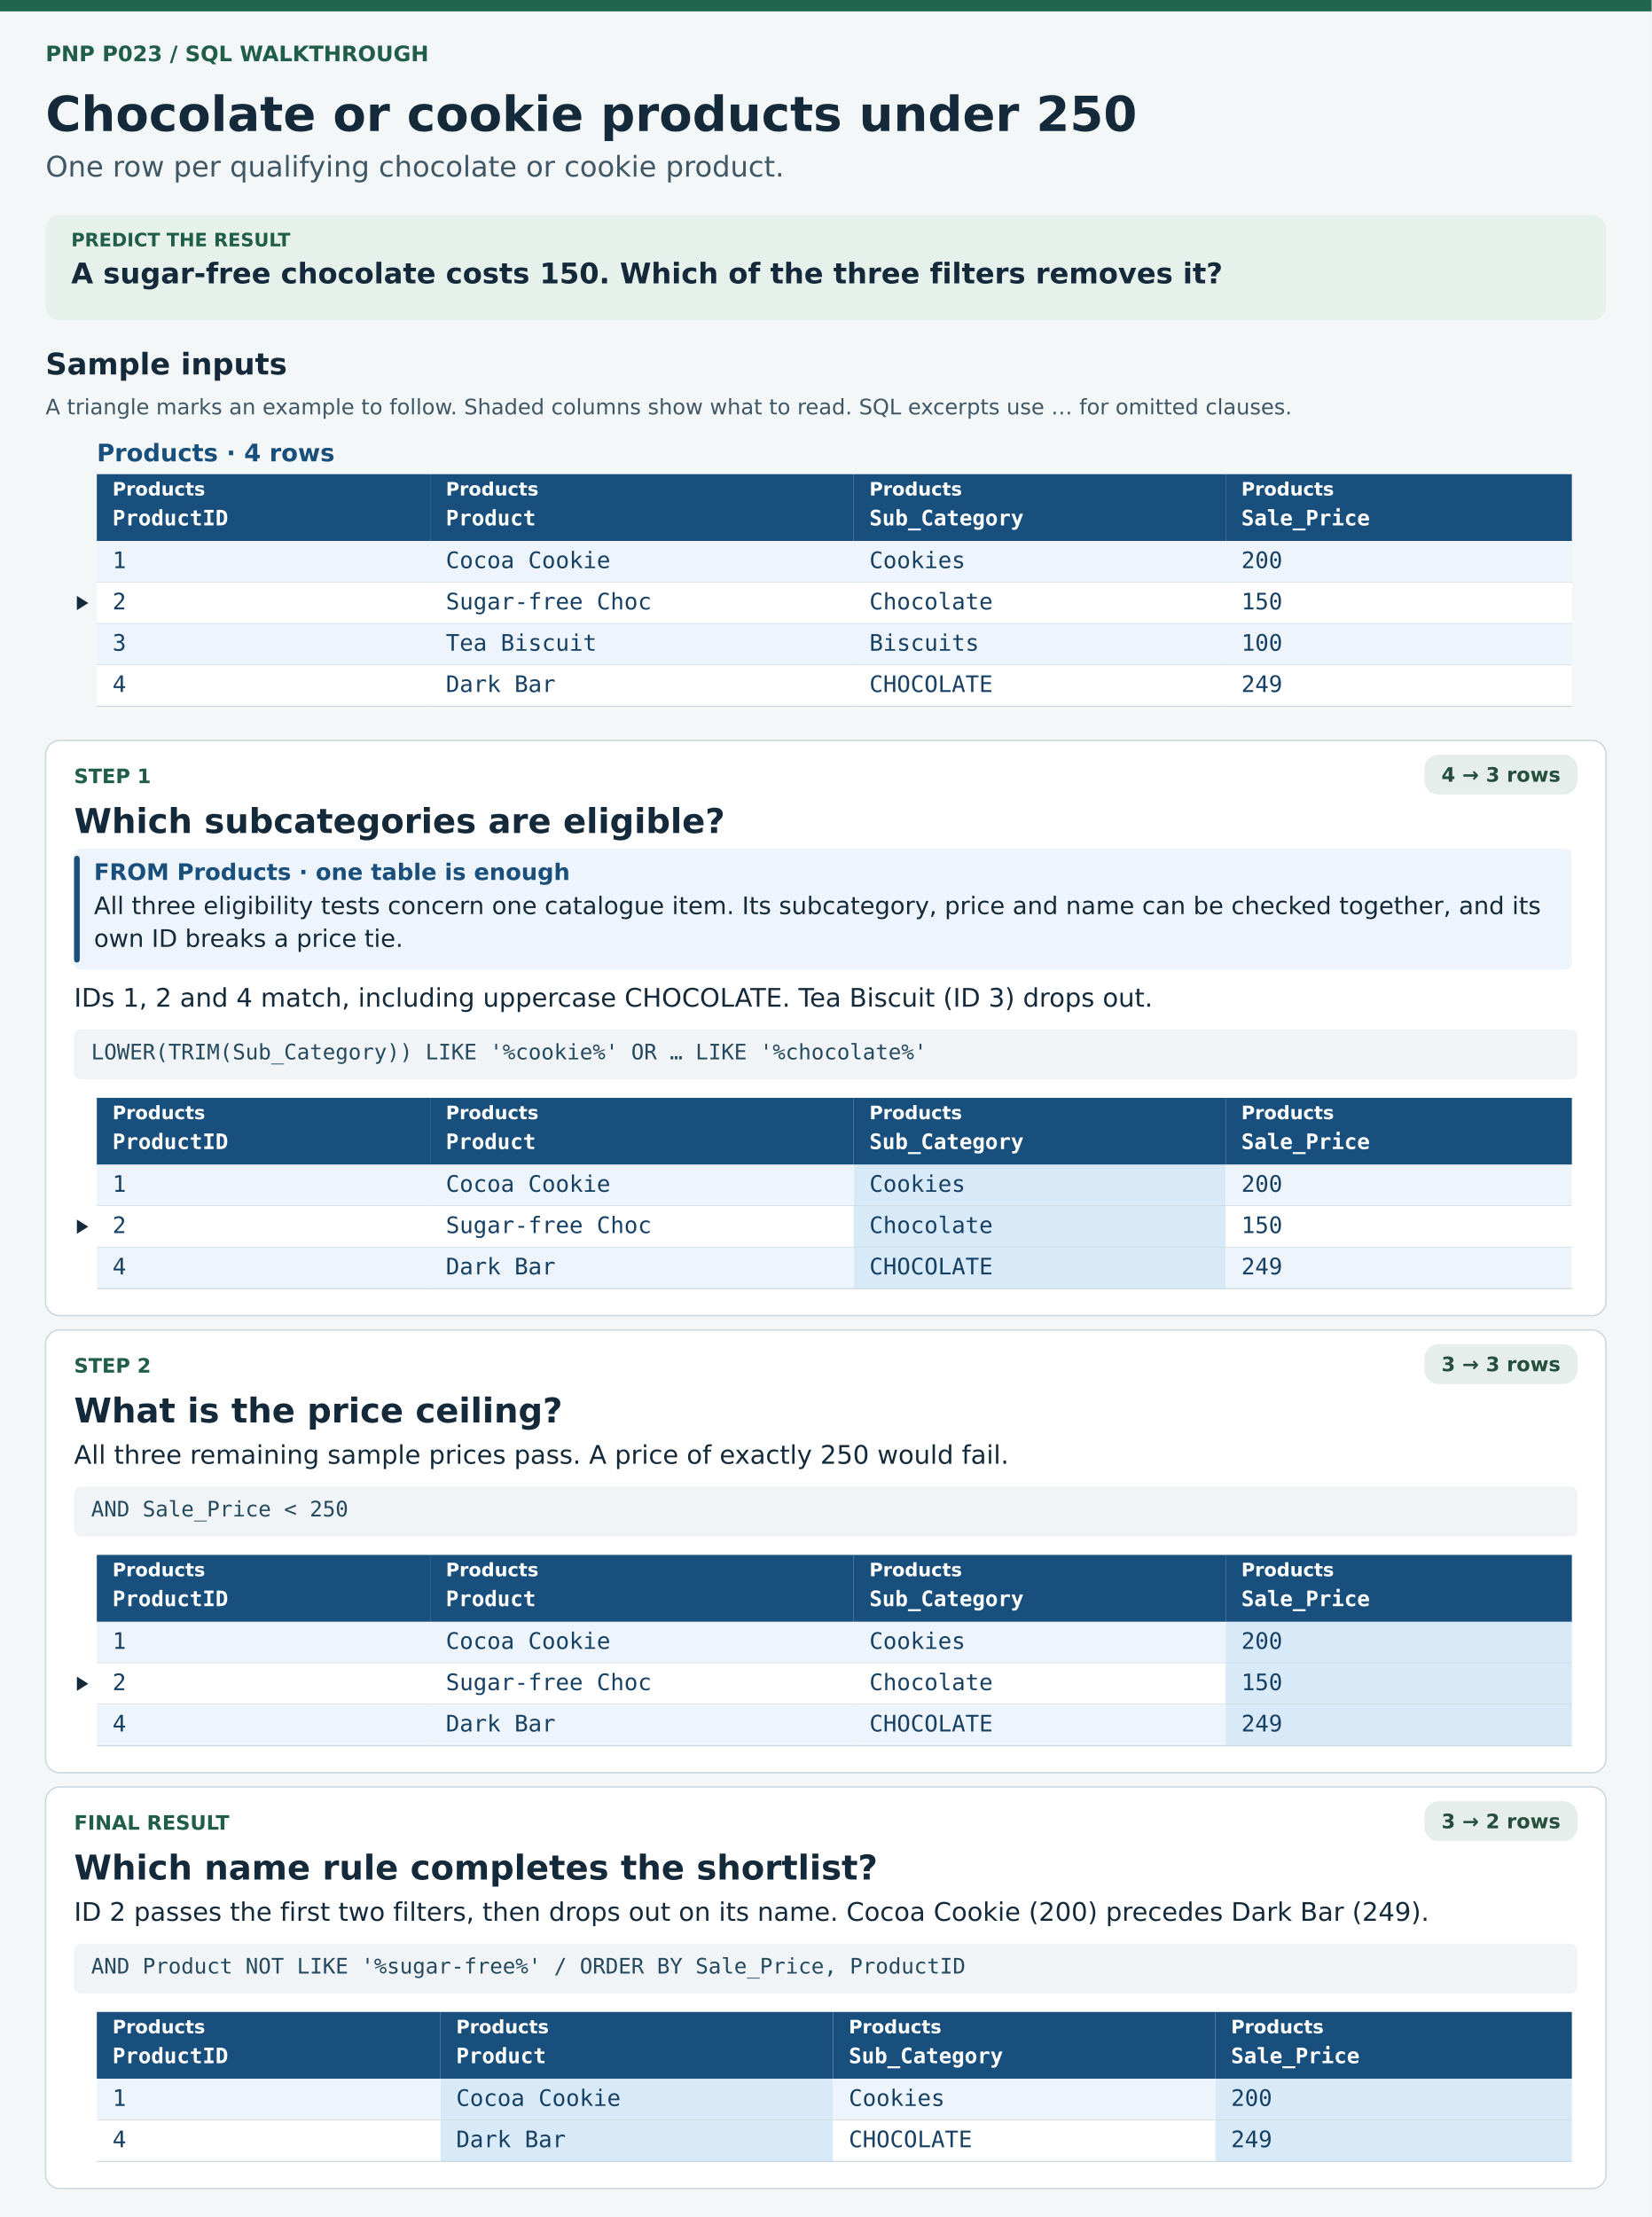
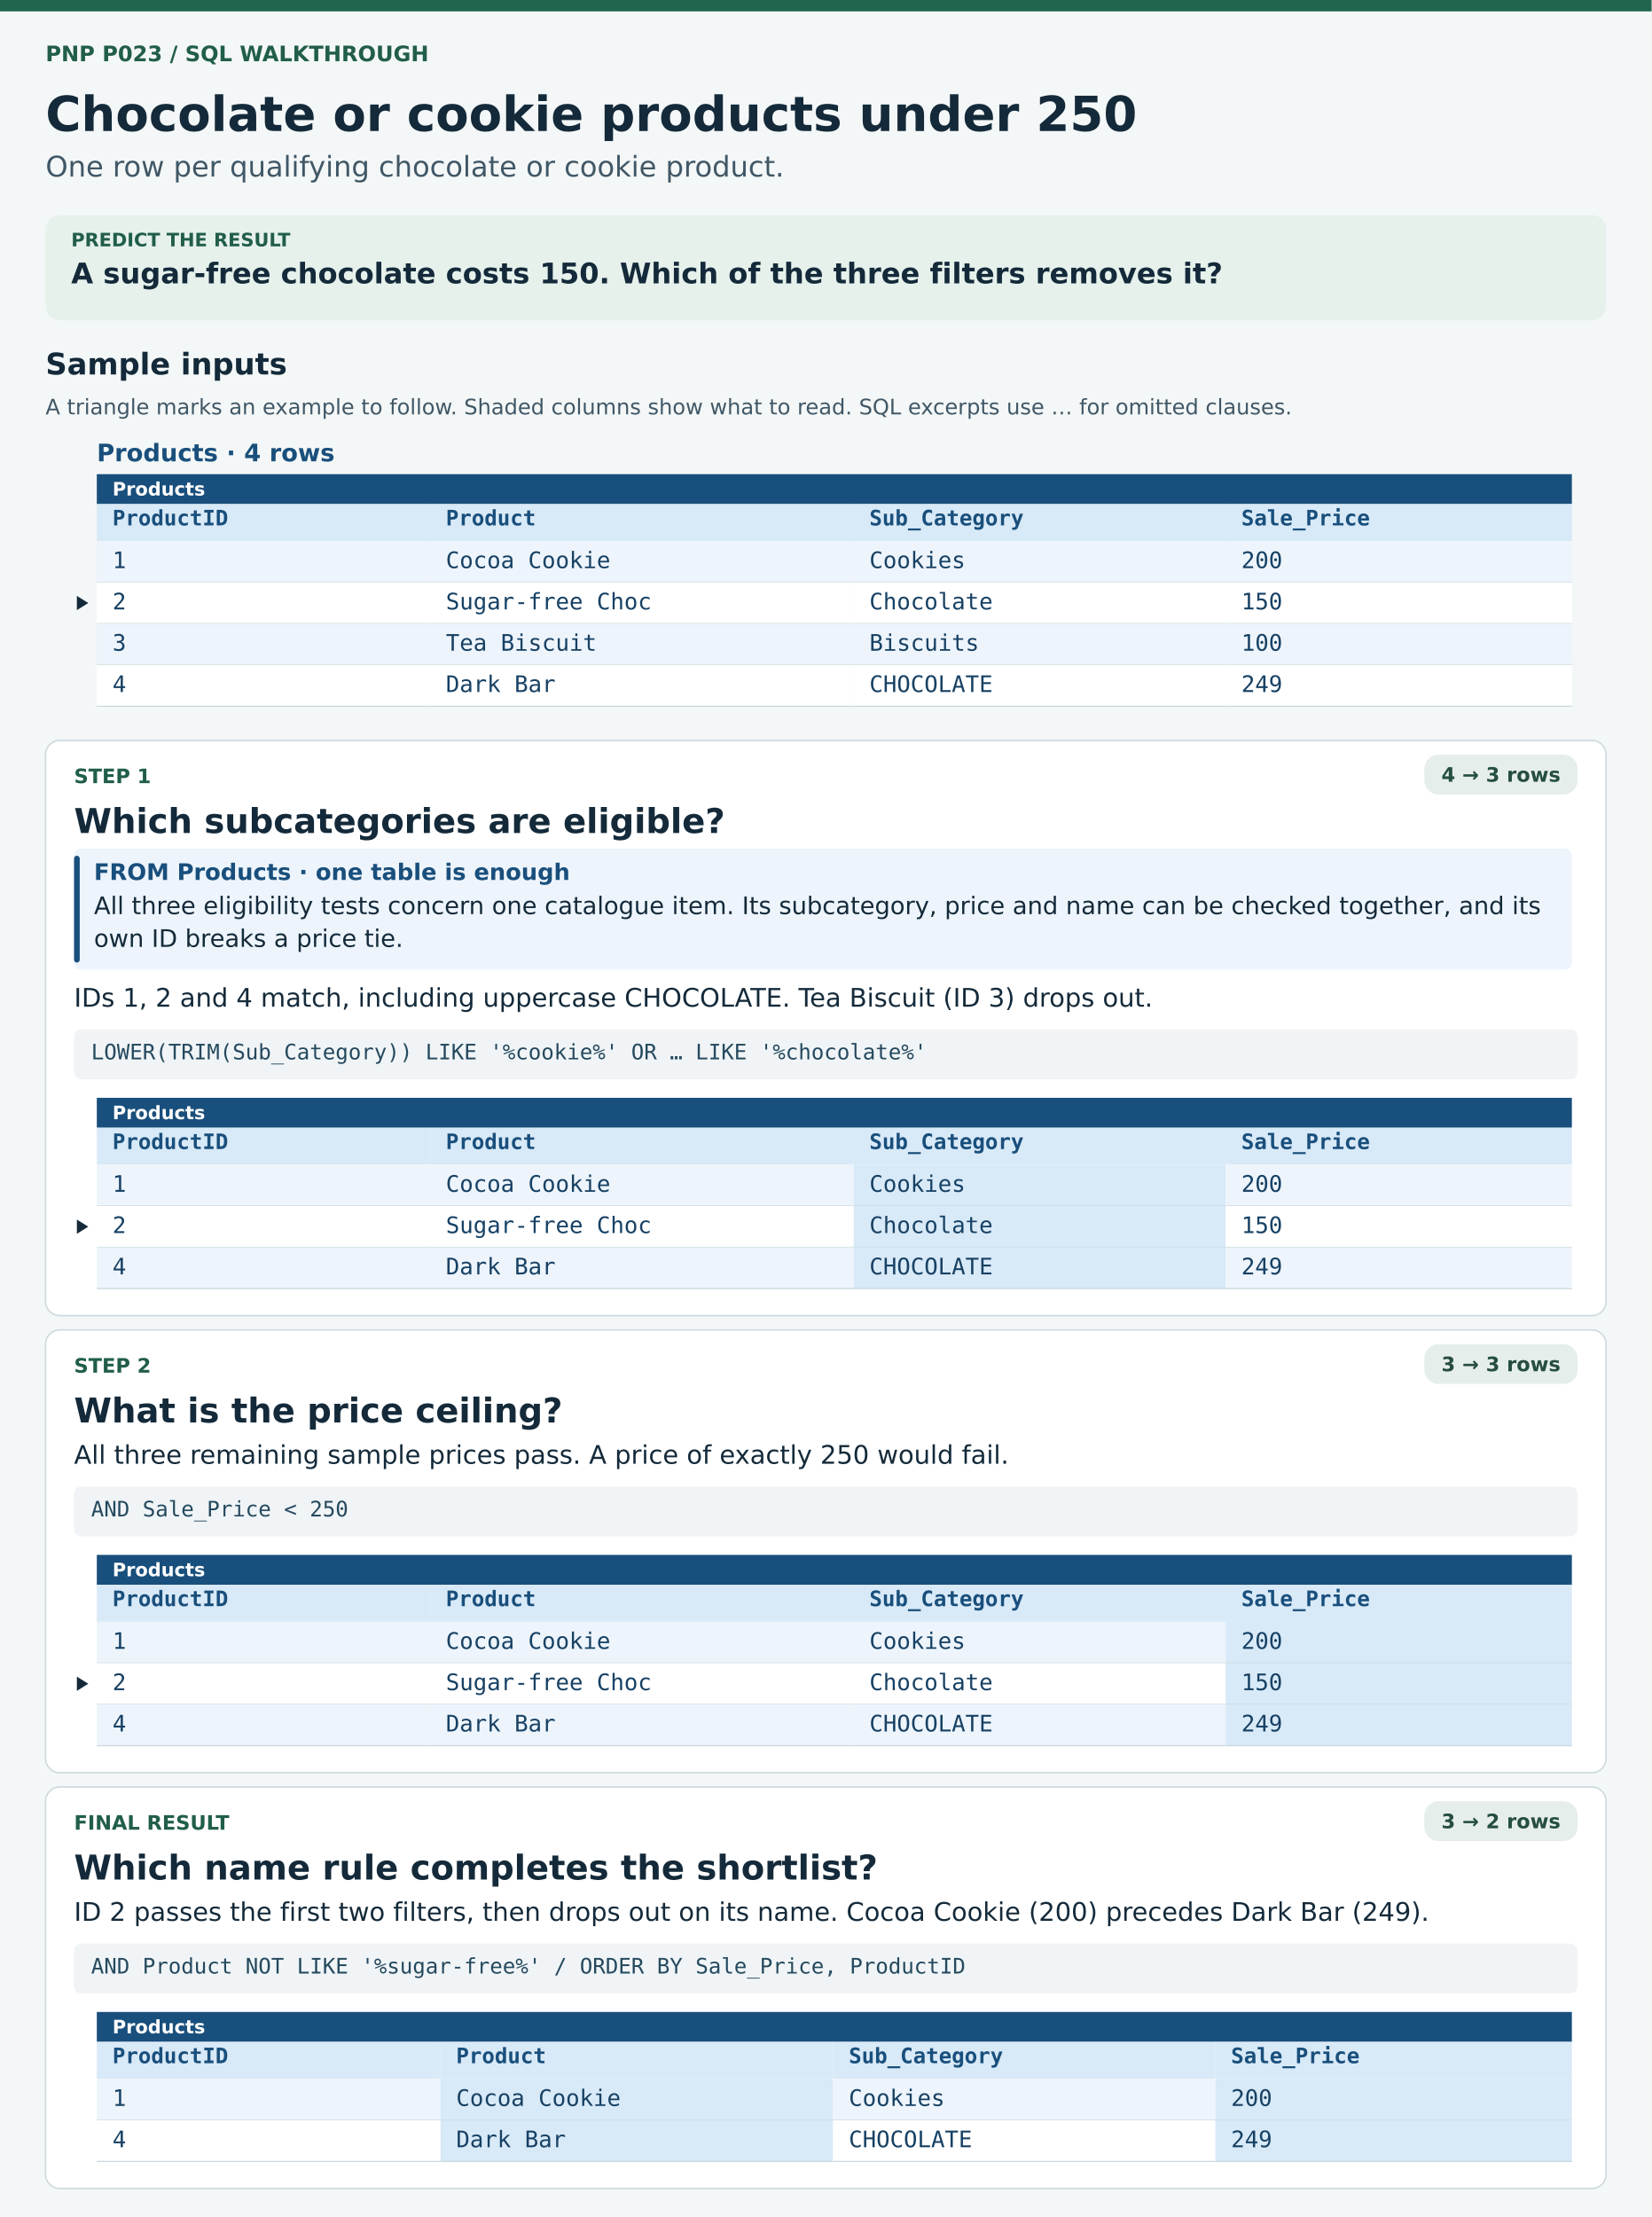
<svg xmlns="http://www.w3.org/2000/svg" width="1160" height="1557" viewBox="0 0 1160 1557" role="img" aria-labelledby="title desc">
  <rect width="1160" height="1557" fill="#f4f7f7" />
  <rect x="0" y="0" width="1160" height="8" rx="0" fill="#22654f" />
  <text x="32" y="43" font-family="DejaVu Sans, sans-serif" font-size="15" fill="#215e49" font-weight="700">PNP  P023    /    SQL WALKTHROUGH</text>
  <text x="32" y="92" font-family="DejaVu Sans, sans-serif" font-size="34" fill="#142a3a" font-weight="700">Chocolate or cookie products under 250</text>
  <text x="32" y="124" font-family="DejaVu Sans, sans-serif" font-size="20" fill="#405766">One row per qualifying chocolate or cookie product.</text>
  <rect x="32" y="151" width="1096" height="74" rx="10" fill="#e6f1ec" />
  <text x="50" y="173" font-family="DejaVu Sans, sans-serif" font-size="13" fill="#215e49" font-weight="700">PREDICT THE RESULT</text>
  <text x="50" y="199" font-family="DejaVu Sans, sans-serif" font-size="20" fill="#142a3a" font-weight="700">A sugar-free chocolate costs 150. Which of the three filters removes it?</text>
  <text x="32" y="263" font-family="DejaVu Sans, sans-serif" font-size="21" fill="#142a3a" font-weight="700">Sample inputs</text>
  <text x="32" y="291" font-family="DejaVu Sans, sans-serif" font-size="15" fill="#405766">A triangle marks an example to follow. Shaded columns show what to read. SQL excerpts use … for omitted clauses.</text>
  <text x="68" y="324" font-family="DejaVu Sans, sans-serif" font-size="17" fill="#194f7c" font-weight="700">Products  ·  4 rows</text>
-   <rect x="68" y="333" width="234.137" height="47" rx="0" fill="#194f7c" />
+   <rect x="68" y="333" width="1036" height="21" rx="0" fill="#194f7c" />
  <text x="79" y="348" font-family="DejaVu Sans, sans-serif" font-size="13" fill="#ffffff" font-weight="700">Products</text>
-   <text x="79" y="369" font-family="DejaVu Sans Mono, monospace" font-size="15" fill="#ffffff" font-weight="700">ProductID</text>
-   <rect x="302.137" y="333" width="297.465" height="47" rx="0" fill="#194f7c" />
-   <text x="313.137" y="348" font-family="DejaVu Sans, sans-serif" font-size="13" fill="#ffffff" font-weight="700">Products</text>
-   <text x="313.137" y="369" font-family="DejaVu Sans Mono, monospace" font-size="15" fill="#ffffff" font-weight="700">Product</text>
-   <rect x="599.602" y="333" width="261.23" height="47" rx="0" fill="#194f7c" />
-   <text x="610.602" y="348" font-family="DejaVu Sans, sans-serif" font-size="13" fill="#ffffff" font-weight="700">Products</text>
-   <text x="610.602" y="369" font-family="DejaVu Sans Mono, monospace" font-size="15" fill="#ffffff" font-weight="700">Sub_Category</text>
-   <rect x="860.832" y="333" width="243.168" height="47" rx="0" fill="#194f7c" />
-   <text x="871.832" y="348" font-family="DejaVu Sans, sans-serif" font-size="13" fill="#ffffff" font-weight="700">Products</text>
-   <text x="871.832" y="369" font-family="DejaVu Sans Mono, monospace" font-size="15" fill="#ffffff" font-weight="700">Sale_Price</text>
+   <rect x="68" y="354" width="234.137" height="26" rx="0" fill="#d8e9f7" />
+   <text x="79" y="369" font-family="DejaVu Sans Mono, monospace" font-size="15" fill="#194f7c" font-weight="700">ProductID</text>
+   <rect x="302.137" y="354" width="297.465" height="26" rx="0" fill="#d8e9f7" />
+   <text x="313.137" y="369" font-family="DejaVu Sans Mono, monospace" font-size="15" fill="#194f7c" font-weight="700">Product</text>
+   <rect x="599.602" y="354" width="261.23" height="26" rx="0" fill="#d8e9f7" />
+   <text x="610.602" y="369" font-family="DejaVu Sans Mono, monospace" font-size="15" fill="#194f7c" font-weight="700">Sub_Category</text>
+   <rect x="860.832" y="354" width="243.168" height="26" rx="0" fill="#d8e9f7" />
+   <text x="871.832" y="369" font-family="DejaVu Sans Mono, monospace" font-size="15" fill="#194f7c" font-weight="700">Sale_Price</text>
  <rect x="68" y="380" width="234.137" height="29" rx="0" fill="#edf4fb" />
  <text x="79" y="399" font-family="DejaVu Sans Mono, monospace" font-size="16" fill="#174164">1</text>
  <path d="M68 409L302.137 409" fill="none" stroke="#cbd8dd" stroke-width="0.8" />
  <rect x="302.137" y="380" width="297.465" height="29" rx="0" fill="#edf4fb" />
  <text x="313.137" y="399" font-family="DejaVu Sans Mono, monospace" font-size="16" fill="#174164">Cocoa Cookie</text>
  <path d="M302.137 409L599.602 409" fill="none" stroke="#cbd8dd" stroke-width="0.8" />
  <rect x="599.602" y="380" width="261.23" height="29" rx="0" fill="#edf4fb" />
  <text x="610.602" y="399" font-family="DejaVu Sans Mono, monospace" font-size="16" fill="#174164">Cookies</text>
  <path d="M599.602 409L860.832 409" fill="none" stroke="#cbd8dd" stroke-width="0.8" />
  <rect x="860.832" y="380" width="243.168" height="29" rx="0" fill="#edf4fb" />
  <text x="871.832" y="399" font-family="DejaVu Sans Mono, monospace" font-size="16" fill="#174164">200</text>
  <path d="M860.832 409L1104 409" fill="none" stroke="#cbd8dd" stroke-width="0.8" />
  <path d="M54 418.5l8 5-8 5z" fill="#142a3a" />
  <rect x="68" y="409" width="234.137" height="29" rx="0" fill="#ffffff" />
  <text x="79" y="428" font-family="DejaVu Sans Mono, monospace" font-size="16" fill="#174164">2</text>
  <path d="M68 438L302.137 438" fill="none" stroke="#cbd8dd" stroke-width="0.8" />
  <rect x="302.137" y="409" width="297.465" height="29" rx="0" fill="#ffffff" />
  <text x="313.137" y="428" font-family="DejaVu Sans Mono, monospace" font-size="16" fill="#174164">Sugar-free Choc</text>
  <path d="M302.137 438L599.602 438" fill="none" stroke="#cbd8dd" stroke-width="0.8" />
  <rect x="599.602" y="409" width="261.23" height="29" rx="0" fill="#ffffff" />
  <text x="610.602" y="428" font-family="DejaVu Sans Mono, monospace" font-size="16" fill="#174164">Chocolate</text>
  <path d="M599.602 438L860.832 438" fill="none" stroke="#cbd8dd" stroke-width="0.8" />
  <rect x="860.832" y="409" width="243.168" height="29" rx="0" fill="#ffffff" />
  <text x="871.832" y="428" font-family="DejaVu Sans Mono, monospace" font-size="16" fill="#174164">150</text>
  <path d="M860.832 438L1104 438" fill="none" stroke="#cbd8dd" stroke-width="0.8" />
  <rect x="68" y="438" width="234.137" height="29" rx="0" fill="#edf4fb" />
  <text x="79" y="457" font-family="DejaVu Sans Mono, monospace" font-size="16" fill="#174164">3</text>
  <path d="M68 467L302.137 467" fill="none" stroke="#cbd8dd" stroke-width="0.8" />
  <rect x="302.137" y="438" width="297.465" height="29" rx="0" fill="#edf4fb" />
  <text x="313.137" y="457" font-family="DejaVu Sans Mono, monospace" font-size="16" fill="#174164">Tea Biscuit</text>
  <path d="M302.137 467L599.602 467" fill="none" stroke="#cbd8dd" stroke-width="0.8" />
  <rect x="599.602" y="438" width="261.23" height="29" rx="0" fill="#edf4fb" />
  <text x="610.602" y="457" font-family="DejaVu Sans Mono, monospace" font-size="16" fill="#174164">Biscuits</text>
  <path d="M599.602 467L860.832 467" fill="none" stroke="#cbd8dd" stroke-width="0.8" />
  <rect x="860.832" y="438" width="243.168" height="29" rx="0" fill="#edf4fb" />
  <text x="871.832" y="457" font-family="DejaVu Sans Mono, monospace" font-size="16" fill="#174164">100</text>
  <path d="M860.832 467L1104 467" fill="none" stroke="#cbd8dd" stroke-width="0.8" />
  <rect x="68" y="467" width="234.137" height="29" rx="0" fill="#ffffff" />
  <text x="79" y="486" font-family="DejaVu Sans Mono, monospace" font-size="16" fill="#174164">4</text>
  <path d="M68 496L302.137 496" fill="none" stroke="#cbd8dd" stroke-width="0.8" />
  <rect x="302.137" y="467" width="297.465" height="29" rx="0" fill="#ffffff" />
  <text x="313.137" y="486" font-family="DejaVu Sans Mono, monospace" font-size="16" fill="#174164">Dark Bar</text>
  <path d="M302.137 496L599.602 496" fill="none" stroke="#cbd8dd" stroke-width="0.8" />
  <rect x="599.602" y="467" width="261.23" height="29" rx="0" fill="#ffffff" />
  <text x="610.602" y="486" font-family="DejaVu Sans Mono, monospace" font-size="16" fill="#174164">CHOCOLATE</text>
  <path d="M599.602 496L860.832 496" fill="none" stroke="#cbd8dd" stroke-width="0.8" />
  <rect x="860.832" y="467" width="243.168" height="29" rx="0" fill="#ffffff" />
  <text x="871.832" y="486" font-family="DejaVu Sans Mono, monospace" font-size="16" fill="#174164">249</text>
  <path d="M860.832 496L1104 496" fill="none" stroke="#cbd8dd" stroke-width="0.8" />
  <rect x="32" y="520" width="1096" height="404" rx="10" fill="white" stroke="#cbd8dd" />
  <text x="52" y="550" font-family="DejaVu Sans, sans-serif" font-size="14" fill="#215e49" font-weight="700">STEP 1</text>
  <rect x="1000.38" y="530" width="107.625" height="28" rx="10" fill="#e6eeeb" />
  <text x="1012.38" y="549" font-family="DejaVu Sans, sans-serif" font-size="14" fill="#254e3e" font-weight="700">4 → 3 rows</text>
  <text x="52" y="585" font-family="DejaVu Sans, sans-serif" font-size="24" fill="#142a3a" font-weight="700">Which subcategories are eligible?</text>
  <g role="group" aria-label="FROM Products · one table is enough" data-decision="1">
    <rect x="52" y="596" width="1052" height="85" rx="5" fill="#edf4fb" />
    <rect x="52" y="601" width="4" height="75" rx="2" fill="#194f7c" />
    <text x="66" y="618" font-family="DejaVu Sans, sans-serif" font-size="16" fill="#194f7c" font-weight="700">FROM Products · one table is enough</text>
    <text x="66" y="642" font-family="DejaVu Sans, sans-serif" font-size="17" fill="#142a3a">All three eligibility tests concern one catalogue item. Its subcategory, price and name can be checked together, and its</text>
    <text x="66" y="665" font-family="DejaVu Sans, sans-serif" font-size="17" fill="#142a3a">own ID breaks a price tie.</text>
  </g>
  <text x="52" y="707" font-family="DejaVu Sans, sans-serif" font-size="18" fill="#142a3a">IDs 1, 2 and 4 match, including uppercase CHOCOLATE. Tea Biscuit (ID 3) drops out.</text>
  <rect x="52" y="723" width="1056" height="35" rx="5" fill="#f0f4f6" />
  <text x="64" y="744" font-family="DejaVu Sans Mono, monospace" font-size="15" fill="#25495e">LOWER(TRIM(Sub_Category)) LIKE '%cookie%' OR … LIKE '%chocolate%'</text>
-   <rect x="68" y="771" width="234.137" height="47" rx="0" fill="#194f7c" />
+   <rect x="68" y="771" width="1036" height="21" rx="0" fill="#194f7c" />
  <text x="79" y="786" font-family="DejaVu Sans, sans-serif" font-size="13" fill="#ffffff" font-weight="700">Products</text>
-   <text x="79" y="807" font-family="DejaVu Sans Mono, monospace" font-size="15" fill="#ffffff" font-weight="700">ProductID</text>
-   <rect x="302.137" y="771" width="297.465" height="47" rx="0" fill="#194f7c" />
-   <text x="313.137" y="786" font-family="DejaVu Sans, sans-serif" font-size="13" fill="#ffffff" font-weight="700">Products</text>
-   <text x="313.137" y="807" font-family="DejaVu Sans Mono, monospace" font-size="15" fill="#ffffff" font-weight="700">Product</text>
-   <rect x="599.602" y="771" width="261.23" height="47" rx="0" fill="#194f7c" />
-   <text x="610.602" y="786" font-family="DejaVu Sans, sans-serif" font-size="13" fill="#ffffff" font-weight="700">Products</text>
-   <text x="610.602" y="807" font-family="DejaVu Sans Mono, monospace" font-size="15" fill="#ffffff" font-weight="700">Sub_Category</text>
-   <rect x="860.832" y="771" width="243.168" height="47" rx="0" fill="#194f7c" />
-   <text x="871.832" y="786" font-family="DejaVu Sans, sans-serif" font-size="13" fill="#ffffff" font-weight="700">Products</text>
-   <text x="871.832" y="807" font-family="DejaVu Sans Mono, monospace" font-size="15" fill="#ffffff" font-weight="700">Sale_Price</text>
+   <rect x="68" y="792" width="234.137" height="26" rx="0" fill="#d8e9f7" />
+   <text x="79" y="807" font-family="DejaVu Sans Mono, monospace" font-size="15" fill="#194f7c" font-weight="700">ProductID</text>
+   <rect x="302.137" y="792" width="297.465" height="26" rx="0" fill="#d8e9f7" />
+   <text x="313.137" y="807" font-family="DejaVu Sans Mono, monospace" font-size="15" fill="#194f7c" font-weight="700">Product</text>
+   <rect x="599.602" y="792" width="261.23" height="26" rx="0" fill="#d8e9f7" />
+   <text x="610.602" y="807" font-family="DejaVu Sans Mono, monospace" font-size="15" fill="#194f7c" font-weight="700">Sub_Category</text>
+   <rect x="860.832" y="792" width="243.168" height="26" rx="0" fill="#d8e9f7" />
+   <text x="871.832" y="807" font-family="DejaVu Sans Mono, monospace" font-size="15" fill="#194f7c" font-weight="700">Sale_Price</text>
  <rect x="68" y="818" width="234.137" height="29" rx="0" fill="#edf4fb" />
  <text x="79" y="837" font-family="DejaVu Sans Mono, monospace" font-size="16" fill="#174164">1</text>
  <path d="M68 847L302.137 847" fill="none" stroke="#cbd8dd" stroke-width="0.8" />
  <rect x="302.137" y="818" width="297.465" height="29" rx="0" fill="#edf4fb" />
  <text x="313.137" y="837" font-family="DejaVu Sans Mono, monospace" font-size="16" fill="#174164">Cocoa Cookie</text>
  <path d="M302.137 847L599.602 847" fill="none" stroke="#cbd8dd" stroke-width="0.8" />
  <rect x="599.602" y="818" width="261.23" height="29" rx="0" fill="#d8e9f7" />
  <text x="610.602" y="837" font-family="DejaVu Sans Mono, monospace" font-size="16" fill="#174164">Cookies</text>
  <path d="M599.602 847L860.832 847" fill="none" stroke="#cbd8dd" stroke-width="0.8" />
  <rect x="860.832" y="818" width="243.168" height="29" rx="0" fill="#edf4fb" />
  <text x="871.832" y="837" font-family="DejaVu Sans Mono, monospace" font-size="16" fill="#174164">200</text>
  <path d="M860.832 847L1104 847" fill="none" stroke="#cbd8dd" stroke-width="0.8" />
  <path d="M54 856.5l8 5-8 5z" fill="#142a3a" />
  <rect x="68" y="847" width="234.137" height="29" rx="0" fill="#ffffff" />
  <text x="79" y="866" font-family="DejaVu Sans Mono, monospace" font-size="16" fill="#174164">2</text>
  <path d="M68 876L302.137 876" fill="none" stroke="#cbd8dd" stroke-width="0.8" />
  <rect x="302.137" y="847" width="297.465" height="29" rx="0" fill="#ffffff" />
  <text x="313.137" y="866" font-family="DejaVu Sans Mono, monospace" font-size="16" fill="#174164">Sugar-free Choc</text>
  <path d="M302.137 876L599.602 876" fill="none" stroke="#cbd8dd" stroke-width="0.8" />
  <rect x="599.602" y="847" width="261.23" height="29" rx="0" fill="#d8e9f7" />
  <text x="610.602" y="866" font-family="DejaVu Sans Mono, monospace" font-size="16" fill="#174164">Chocolate</text>
  <path d="M599.602 876L860.832 876" fill="none" stroke="#cbd8dd" stroke-width="0.8" />
  <rect x="860.832" y="847" width="243.168" height="29" rx="0" fill="#ffffff" />
  <text x="871.832" y="866" font-family="DejaVu Sans Mono, monospace" font-size="16" fill="#174164">150</text>
  <path d="M860.832 876L1104 876" fill="none" stroke="#cbd8dd" stroke-width="0.8" />
  <rect x="68" y="876" width="234.137" height="29" rx="0" fill="#edf4fb" />
  <text x="79" y="895" font-family="DejaVu Sans Mono, monospace" font-size="16" fill="#174164">4</text>
  <path d="M68 905L302.137 905" fill="none" stroke="#cbd8dd" stroke-width="0.8" />
  <rect x="302.137" y="876" width="297.465" height="29" rx="0" fill="#edf4fb" />
  <text x="313.137" y="895" font-family="DejaVu Sans Mono, monospace" font-size="16" fill="#174164">Dark Bar</text>
  <path d="M302.137 905L599.602 905" fill="none" stroke="#cbd8dd" stroke-width="0.8" />
  <rect x="599.602" y="876" width="261.23" height="29" rx="0" fill="#d8e9f7" />
  <text x="610.602" y="895" font-family="DejaVu Sans Mono, monospace" font-size="16" fill="#174164">CHOCOLATE</text>
  <path d="M599.602 905L860.832 905" fill="none" stroke="#cbd8dd" stroke-width="0.8" />
  <rect x="860.832" y="876" width="243.168" height="29" rx="0" fill="#edf4fb" />
  <text x="871.832" y="895" font-family="DejaVu Sans Mono, monospace" font-size="16" fill="#174164">249</text>
  <path d="M860.832 905L1104 905" fill="none" stroke="#cbd8dd" stroke-width="0.8" />
  <rect x="32" y="934" width="1096" height="311" rx="10" fill="white" stroke="#cbd8dd" />
  <text x="52" y="964" font-family="DejaVu Sans, sans-serif" font-size="14" fill="#215e49" font-weight="700">STEP 2</text>
  <rect x="1000.38" y="944" width="107.625" height="28" rx="10" fill="#e6eeeb" />
  <text x="1012.38" y="963" font-family="DejaVu Sans, sans-serif" font-size="14" fill="#254e3e" font-weight="700">3 → 3 rows</text>
  <text x="52" y="999" font-family="DejaVu Sans, sans-serif" font-size="24" fill="#142a3a" font-weight="700">What is the price ceiling?</text>
  <text x="52" y="1028" font-family="DejaVu Sans, sans-serif" font-size="18" fill="#142a3a">All three remaining sample prices pass. A price of exactly 250 would fail.</text>
  <rect x="52" y="1044" width="1056" height="35" rx="5" fill="#f0f4f6" />
  <text x="64" y="1065" font-family="DejaVu Sans Mono, monospace" font-size="15" fill="#25495e">AND Sale_Price &lt; 250</text>
-   <rect x="68" y="1092" width="234.137" height="47" rx="0" fill="#194f7c" />
+   <rect x="68" y="1092" width="1036" height="21" rx="0" fill="#194f7c" />
  <text x="79" y="1107" font-family="DejaVu Sans, sans-serif" font-size="13" fill="#ffffff" font-weight="700">Products</text>
-   <text x="79" y="1128" font-family="DejaVu Sans Mono, monospace" font-size="15" fill="#ffffff" font-weight="700">ProductID</text>
-   <rect x="302.137" y="1092" width="297.465" height="47" rx="0" fill="#194f7c" />
-   <text x="313.137" y="1107" font-family="DejaVu Sans, sans-serif" font-size="13" fill="#ffffff" font-weight="700">Products</text>
-   <text x="313.137" y="1128" font-family="DejaVu Sans Mono, monospace" font-size="15" fill="#ffffff" font-weight="700">Product</text>
-   <rect x="599.602" y="1092" width="261.23" height="47" rx="0" fill="#194f7c" />
-   <text x="610.602" y="1107" font-family="DejaVu Sans, sans-serif" font-size="13" fill="#ffffff" font-weight="700">Products</text>
-   <text x="610.602" y="1128" font-family="DejaVu Sans Mono, monospace" font-size="15" fill="#ffffff" font-weight="700">Sub_Category</text>
-   <rect x="860.832" y="1092" width="243.168" height="47" rx="0" fill="#194f7c" />
-   <text x="871.832" y="1107" font-family="DejaVu Sans, sans-serif" font-size="13" fill="#ffffff" font-weight="700">Products</text>
-   <text x="871.832" y="1128" font-family="DejaVu Sans Mono, monospace" font-size="15" fill="#ffffff" font-weight="700">Sale_Price</text>
+   <rect x="68" y="1113" width="234.137" height="26" rx="0" fill="#d8e9f7" />
+   <text x="79" y="1128" font-family="DejaVu Sans Mono, monospace" font-size="15" fill="#194f7c" font-weight="700">ProductID</text>
+   <rect x="302.137" y="1113" width="297.465" height="26" rx="0" fill="#d8e9f7" />
+   <text x="313.137" y="1128" font-family="DejaVu Sans Mono, monospace" font-size="15" fill="#194f7c" font-weight="700">Product</text>
+   <rect x="599.602" y="1113" width="261.23" height="26" rx="0" fill="#d8e9f7" />
+   <text x="610.602" y="1128" font-family="DejaVu Sans Mono, monospace" font-size="15" fill="#194f7c" font-weight="700">Sub_Category</text>
+   <rect x="860.832" y="1113" width="243.168" height="26" rx="0" fill="#d8e9f7" />
+   <text x="871.832" y="1128" font-family="DejaVu Sans Mono, monospace" font-size="15" fill="#194f7c" font-weight="700">Sale_Price</text>
  <rect x="68" y="1139" width="234.137" height="29" rx="0" fill="#edf4fb" />
  <text x="79" y="1158" font-family="DejaVu Sans Mono, monospace" font-size="16" fill="#174164">1</text>
  <path d="M68 1168L302.137 1168" fill="none" stroke="#cbd8dd" stroke-width="0.8" />
  <rect x="302.137" y="1139" width="297.465" height="29" rx="0" fill="#edf4fb" />
  <text x="313.137" y="1158" font-family="DejaVu Sans Mono, monospace" font-size="16" fill="#174164">Cocoa Cookie</text>
  <path d="M302.137 1168L599.602 1168" fill="none" stroke="#cbd8dd" stroke-width="0.8" />
  <rect x="599.602" y="1139" width="261.23" height="29" rx="0" fill="#edf4fb" />
  <text x="610.602" y="1158" font-family="DejaVu Sans Mono, monospace" font-size="16" fill="#174164">Cookies</text>
  <path d="M599.602 1168L860.832 1168" fill="none" stroke="#cbd8dd" stroke-width="0.8" />
  <rect x="860.832" y="1139" width="243.168" height="29" rx="0" fill="#d8e9f7" />
  <text x="871.832" y="1158" font-family="DejaVu Sans Mono, monospace" font-size="16" fill="#174164">200</text>
  <path d="M860.832 1168L1104 1168" fill="none" stroke="#cbd8dd" stroke-width="0.8" />
  <path d="M54 1177.5l8 5-8 5z" fill="#142a3a" />
  <rect x="68" y="1168" width="234.137" height="29" rx="0" fill="#ffffff" />
  <text x="79" y="1187" font-family="DejaVu Sans Mono, monospace" font-size="16" fill="#174164">2</text>
  <path d="M68 1197L302.137 1197" fill="none" stroke="#cbd8dd" stroke-width="0.8" />
  <rect x="302.137" y="1168" width="297.465" height="29" rx="0" fill="#ffffff" />
  <text x="313.137" y="1187" font-family="DejaVu Sans Mono, monospace" font-size="16" fill="#174164">Sugar-free Choc</text>
  <path d="M302.137 1197L599.602 1197" fill="none" stroke="#cbd8dd" stroke-width="0.8" />
  <rect x="599.602" y="1168" width="261.23" height="29" rx="0" fill="#ffffff" />
  <text x="610.602" y="1187" font-family="DejaVu Sans Mono, monospace" font-size="16" fill="#174164">Chocolate</text>
  <path d="M599.602 1197L860.832 1197" fill="none" stroke="#cbd8dd" stroke-width="0.8" />
  <rect x="860.832" y="1168" width="243.168" height="29" rx="0" fill="#d8e9f7" />
  <text x="871.832" y="1187" font-family="DejaVu Sans Mono, monospace" font-size="16" fill="#174164">150</text>
  <path d="M860.832 1197L1104 1197" fill="none" stroke="#cbd8dd" stroke-width="0.8" />
  <rect x="68" y="1197" width="234.137" height="29" rx="0" fill="#edf4fb" />
  <text x="79" y="1216" font-family="DejaVu Sans Mono, monospace" font-size="16" fill="#174164">4</text>
  <path d="M68 1226L302.137 1226" fill="none" stroke="#cbd8dd" stroke-width="0.8" />
  <rect x="302.137" y="1197" width="297.465" height="29" rx="0" fill="#edf4fb" />
  <text x="313.137" y="1216" font-family="DejaVu Sans Mono, monospace" font-size="16" fill="#174164">Dark Bar</text>
  <path d="M302.137 1226L599.602 1226" fill="none" stroke="#cbd8dd" stroke-width="0.8" />
  <rect x="599.602" y="1197" width="261.23" height="29" rx="0" fill="#edf4fb" />
  <text x="610.602" y="1216" font-family="DejaVu Sans Mono, monospace" font-size="16" fill="#174164">CHOCOLATE</text>
  <path d="M599.602 1226L860.832 1226" fill="none" stroke="#cbd8dd" stroke-width="0.8" />
  <rect x="860.832" y="1197" width="243.168" height="29" rx="0" fill="#d8e9f7" />
  <text x="871.832" y="1216" font-family="DejaVu Sans Mono, monospace" font-size="16" fill="#174164">249</text>
  <path d="M860.832 1226L1104 1226" fill="none" stroke="#cbd8dd" stroke-width="0.8" />
  <rect x="32" y="1255" width="1096" height="282" rx="10" fill="white" stroke="#cbd8dd" />
  <text x="52" y="1285" font-family="DejaVu Sans, sans-serif" font-size="14" fill="#215e49" font-weight="700">FINAL RESULT</text>
  <rect x="1000.38" y="1265" width="107.625" height="28" rx="10" fill="#e6eeeb" />
  <text x="1012.38" y="1284" font-family="DejaVu Sans, sans-serif" font-size="14" fill="#254e3e" font-weight="700">3 → 2 rows</text>
  <text x="52" y="1320" font-family="DejaVu Sans, sans-serif" font-size="24" fill="#142a3a" font-weight="700">Which name rule completes the shortlist?</text>
  <text x="52" y="1349" font-family="DejaVu Sans, sans-serif" font-size="18" fill="#142a3a">ID 2 passes the first two filters, then drops out on its name. Cocoa Cookie (200) precedes Dark Bar (249).</text>
  <rect x="52" y="1365" width="1056" height="35" rx="5" fill="#f0f4f6" />
  <text x="64" y="1386" font-family="DejaVu Sans Mono, monospace" font-size="15" fill="#25495e">AND Product NOT LIKE '%sugar-free%' / ORDER BY Sale_Price, ProductID</text>
-   <rect x="68" y="1413" width="241.367" height="47" rx="0" fill="#194f7c" />
+   <rect x="68" y="1413" width="1036" height="21" rx="0" fill="#194f7c" />
  <text x="79" y="1428" font-family="DejaVu Sans, sans-serif" font-size="13" fill="#ffffff" font-weight="700">Products</text>
-   <text x="79" y="1449" font-family="DejaVu Sans Mono, monospace" font-size="15" fill="#ffffff" font-weight="700">ProductID</text>
-   <rect x="309.367" y="1413" width="275.773" height="47" rx="0" fill="#194f7c" />
-   <text x="320.367" y="1428" font-family="DejaVu Sans, sans-serif" font-size="13" fill="#ffffff" font-weight="700">Products</text>
-   <text x="320.367" y="1449" font-family="DejaVu Sans Mono, monospace" font-size="15" fill="#ffffff" font-weight="700">Product</text>
-   <rect x="585.141" y="1413" width="268.461" height="47" rx="0" fill="#194f7c" />
-   <text x="596.141" y="1428" font-family="DejaVu Sans, sans-serif" font-size="13" fill="#ffffff" font-weight="700">Products</text>
-   <text x="596.141" y="1449" font-family="DejaVu Sans Mono, monospace" font-size="15" fill="#ffffff" font-weight="700">Sub_Category</text>
-   <rect x="853.602" y="1413" width="250.398" height="47" rx="0" fill="#194f7c" />
-   <text x="864.602" y="1428" font-family="DejaVu Sans, sans-serif" font-size="13" fill="#ffffff" font-weight="700">Products</text>
-   <text x="864.602" y="1449" font-family="DejaVu Sans Mono, monospace" font-size="15" fill="#ffffff" font-weight="700">Sale_Price</text>
+   <rect x="68" y="1434" width="241.367" height="26" rx="0" fill="#d8e9f7" />
+   <text x="79" y="1449" font-family="DejaVu Sans Mono, monospace" font-size="15" fill="#194f7c" font-weight="700">ProductID</text>
+   <rect x="309.367" y="1434" width="275.773" height="26" rx="0" fill="#d8e9f7" />
+   <text x="320.367" y="1449" font-family="DejaVu Sans Mono, monospace" font-size="15" fill="#194f7c" font-weight="700">Product</text>
+   <rect x="585.141" y="1434" width="268.461" height="26" rx="0" fill="#d8e9f7" />
+   <text x="596.141" y="1449" font-family="DejaVu Sans Mono, monospace" font-size="15" fill="#194f7c" font-weight="700">Sub_Category</text>
+   <rect x="853.602" y="1434" width="250.398" height="26" rx="0" fill="#d8e9f7" />
+   <text x="864.602" y="1449" font-family="DejaVu Sans Mono, monospace" font-size="15" fill="#194f7c" font-weight="700">Sale_Price</text>
  <rect x="68" y="1460" width="241.367" height="29" rx="0" fill="#edf4fb" />
  <text x="79" y="1479" font-family="DejaVu Sans Mono, monospace" font-size="16" fill="#174164">1</text>
  <path d="M68 1489L309.367 1489" fill="none" stroke="#cbd8dd" stroke-width="0.8" />
  <rect x="309.367" y="1460" width="275.773" height="29" rx="0" fill="#d8e9f7" />
  <text x="320.367" y="1479" font-family="DejaVu Sans Mono, monospace" font-size="16" fill="#174164">Cocoa Cookie</text>
  <path d="M309.367 1489L585.141 1489" fill="none" stroke="#cbd8dd" stroke-width="0.8" />
  <rect x="585.141" y="1460" width="268.461" height="29" rx="0" fill="#edf4fb" />
  <text x="596.141" y="1479" font-family="DejaVu Sans Mono, monospace" font-size="16" fill="#174164">Cookies</text>
  <path d="M585.141 1489L853.602 1489" fill="none" stroke="#cbd8dd" stroke-width="0.8" />
  <rect x="853.602" y="1460" width="250.398" height="29" rx="0" fill="#d8e9f7" />
  <text x="864.602" y="1479" font-family="DejaVu Sans Mono, monospace" font-size="16" fill="#174164">200</text>
  <path d="M853.602 1489L1104 1489" fill="none" stroke="#cbd8dd" stroke-width="0.8" />
  <rect x="68" y="1489" width="241.367" height="29" rx="0" fill="#ffffff" />
  <text x="79" y="1508" font-family="DejaVu Sans Mono, monospace" font-size="16" fill="#174164">4</text>
  <path d="M68 1518L309.367 1518" fill="none" stroke="#cbd8dd" stroke-width="0.8" />
  <rect x="309.367" y="1489" width="275.773" height="29" rx="0" fill="#d8e9f7" />
  <text x="320.367" y="1508" font-family="DejaVu Sans Mono, monospace" font-size="16" fill="#174164">Dark Bar</text>
  <path d="M309.367 1518L585.141 1518" fill="none" stroke="#cbd8dd" stroke-width="0.8" />
  <rect x="585.141" y="1489" width="268.461" height="29" rx="0" fill="#ffffff" />
  <text x="596.141" y="1508" font-family="DejaVu Sans Mono, monospace" font-size="16" fill="#174164">CHOCOLATE</text>
  <path d="M585.141 1518L853.602 1518" fill="none" stroke="#cbd8dd" stroke-width="0.8" />
  <rect x="853.602" y="1489" width="250.398" height="29" rx="0" fill="#d8e9f7" />
  <text x="864.602" y="1508" font-family="DejaVu Sans Mono, monospace" font-size="16" fill="#174164">249</text>
  <path d="M853.602 1518L1104 1518" fill="none" stroke="#cbd8dd" stroke-width="0.8" />
</svg>
